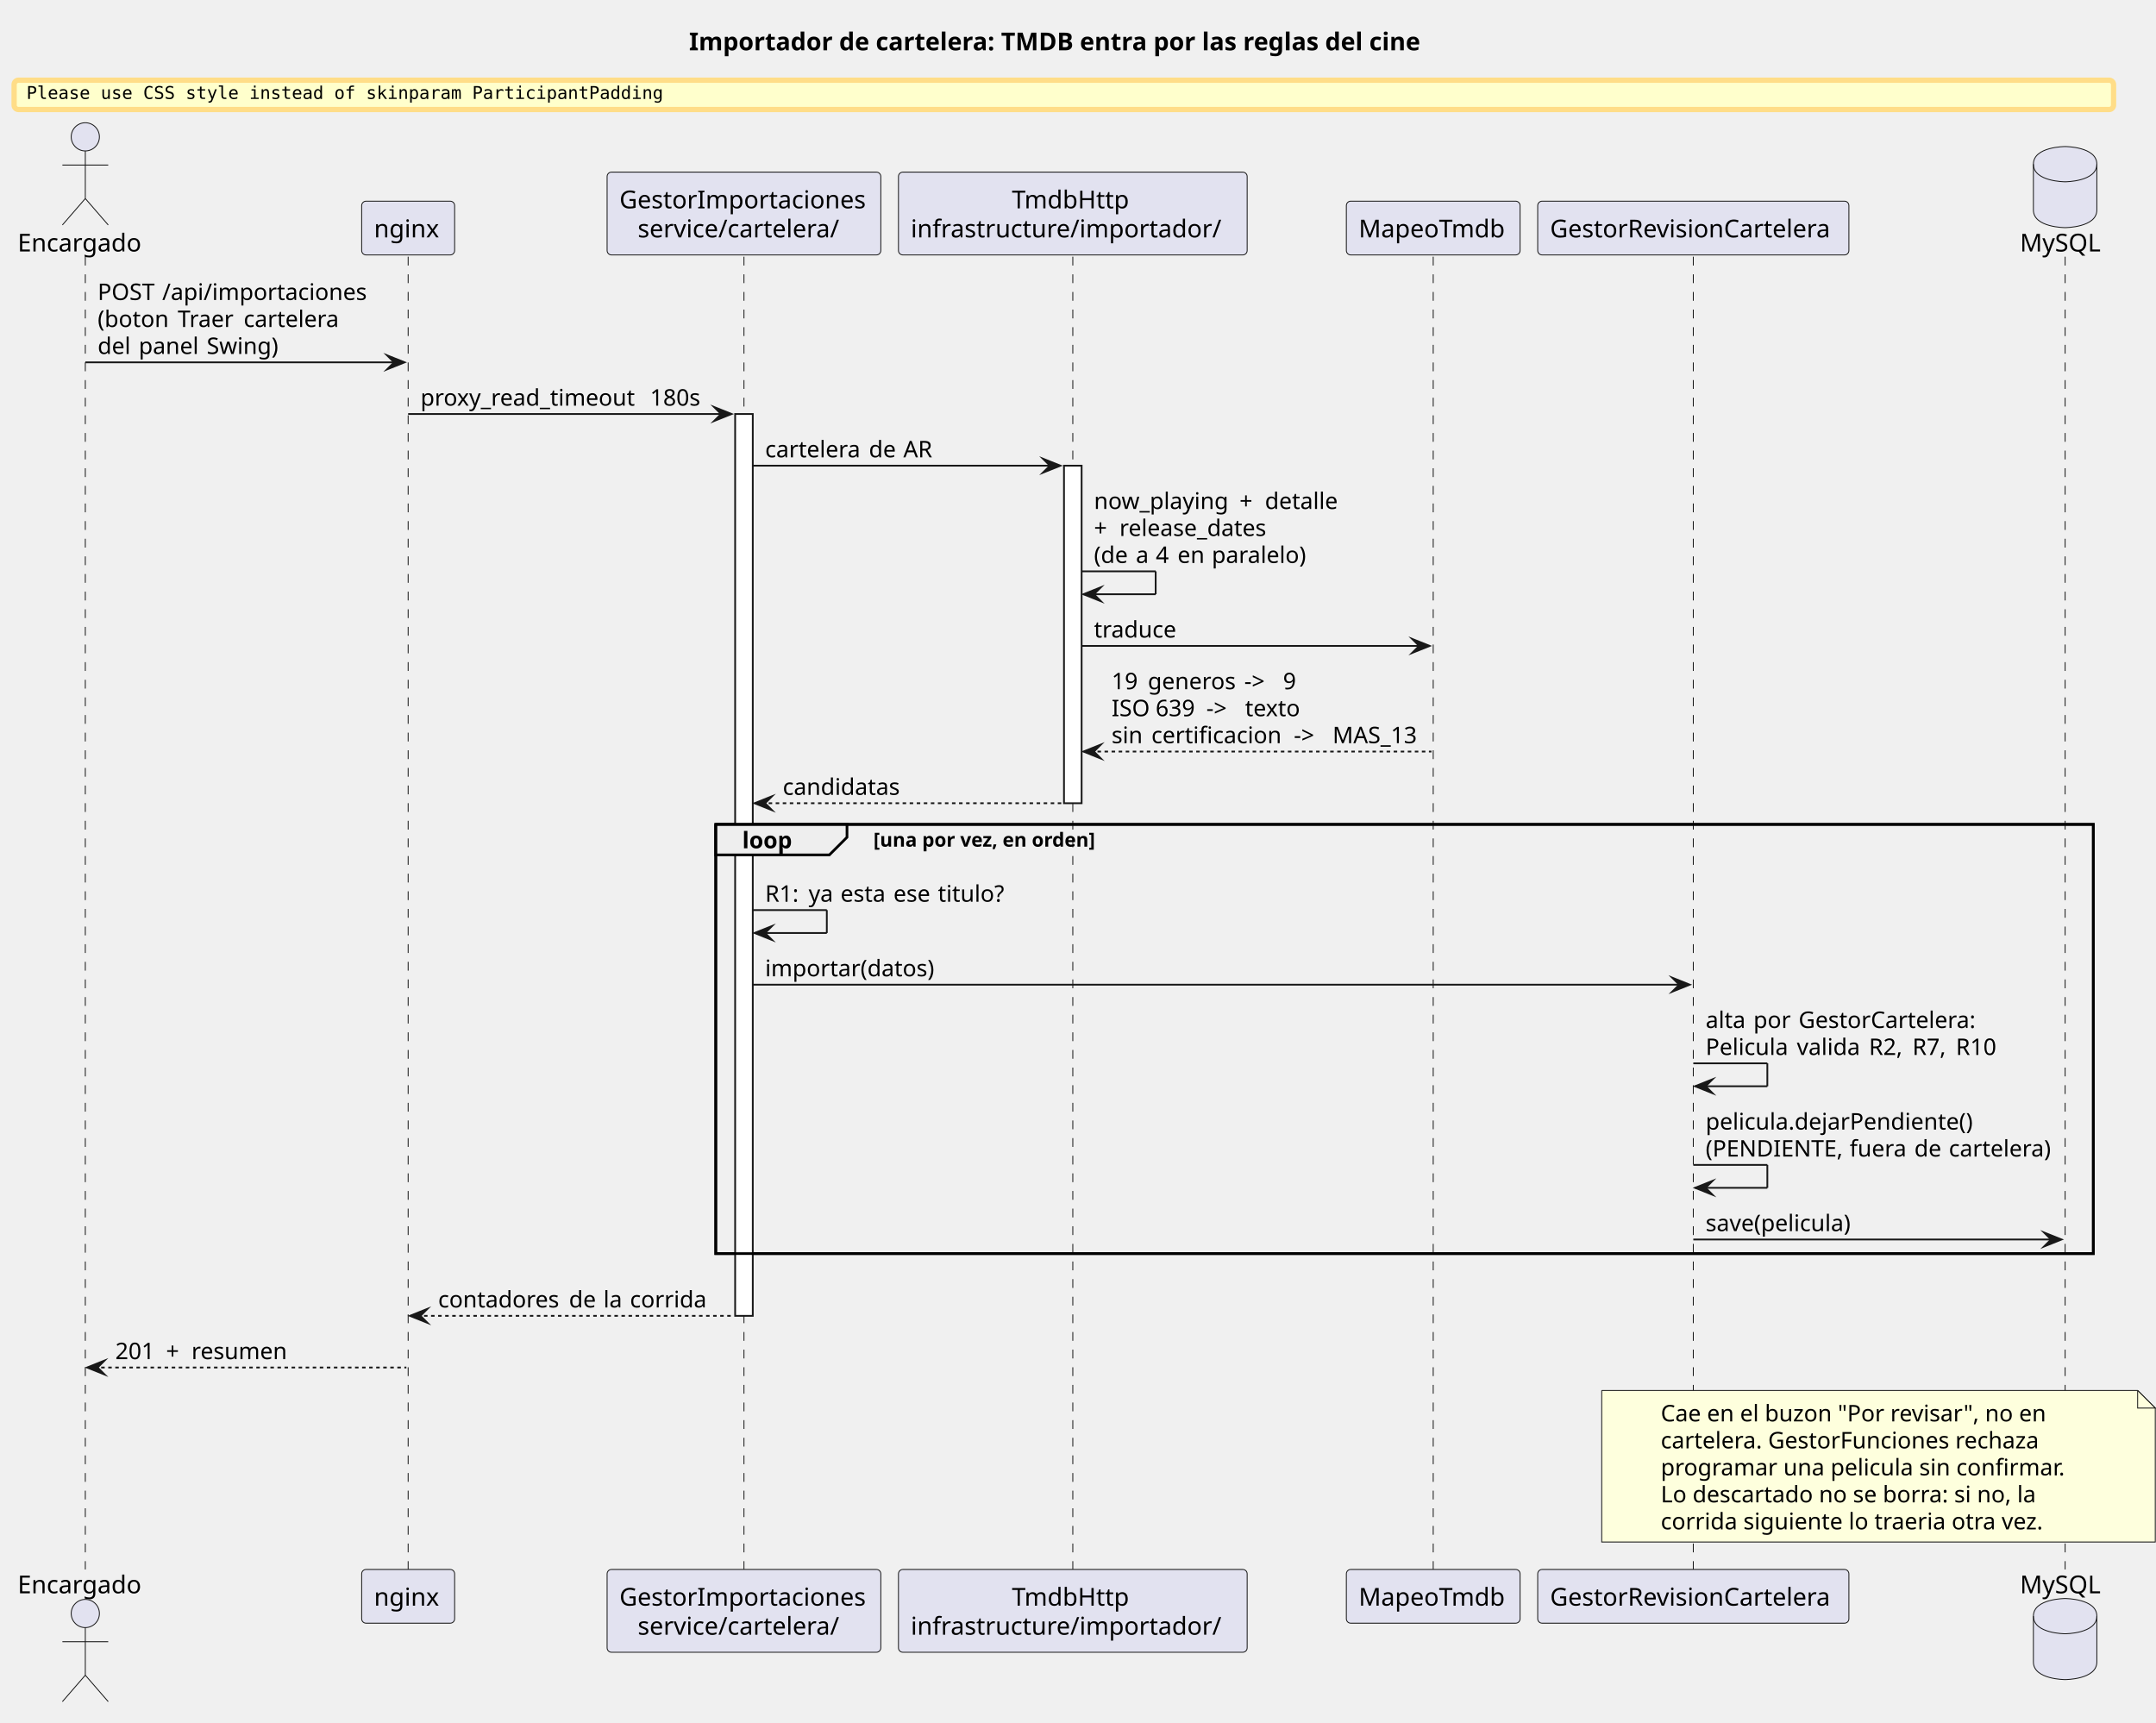
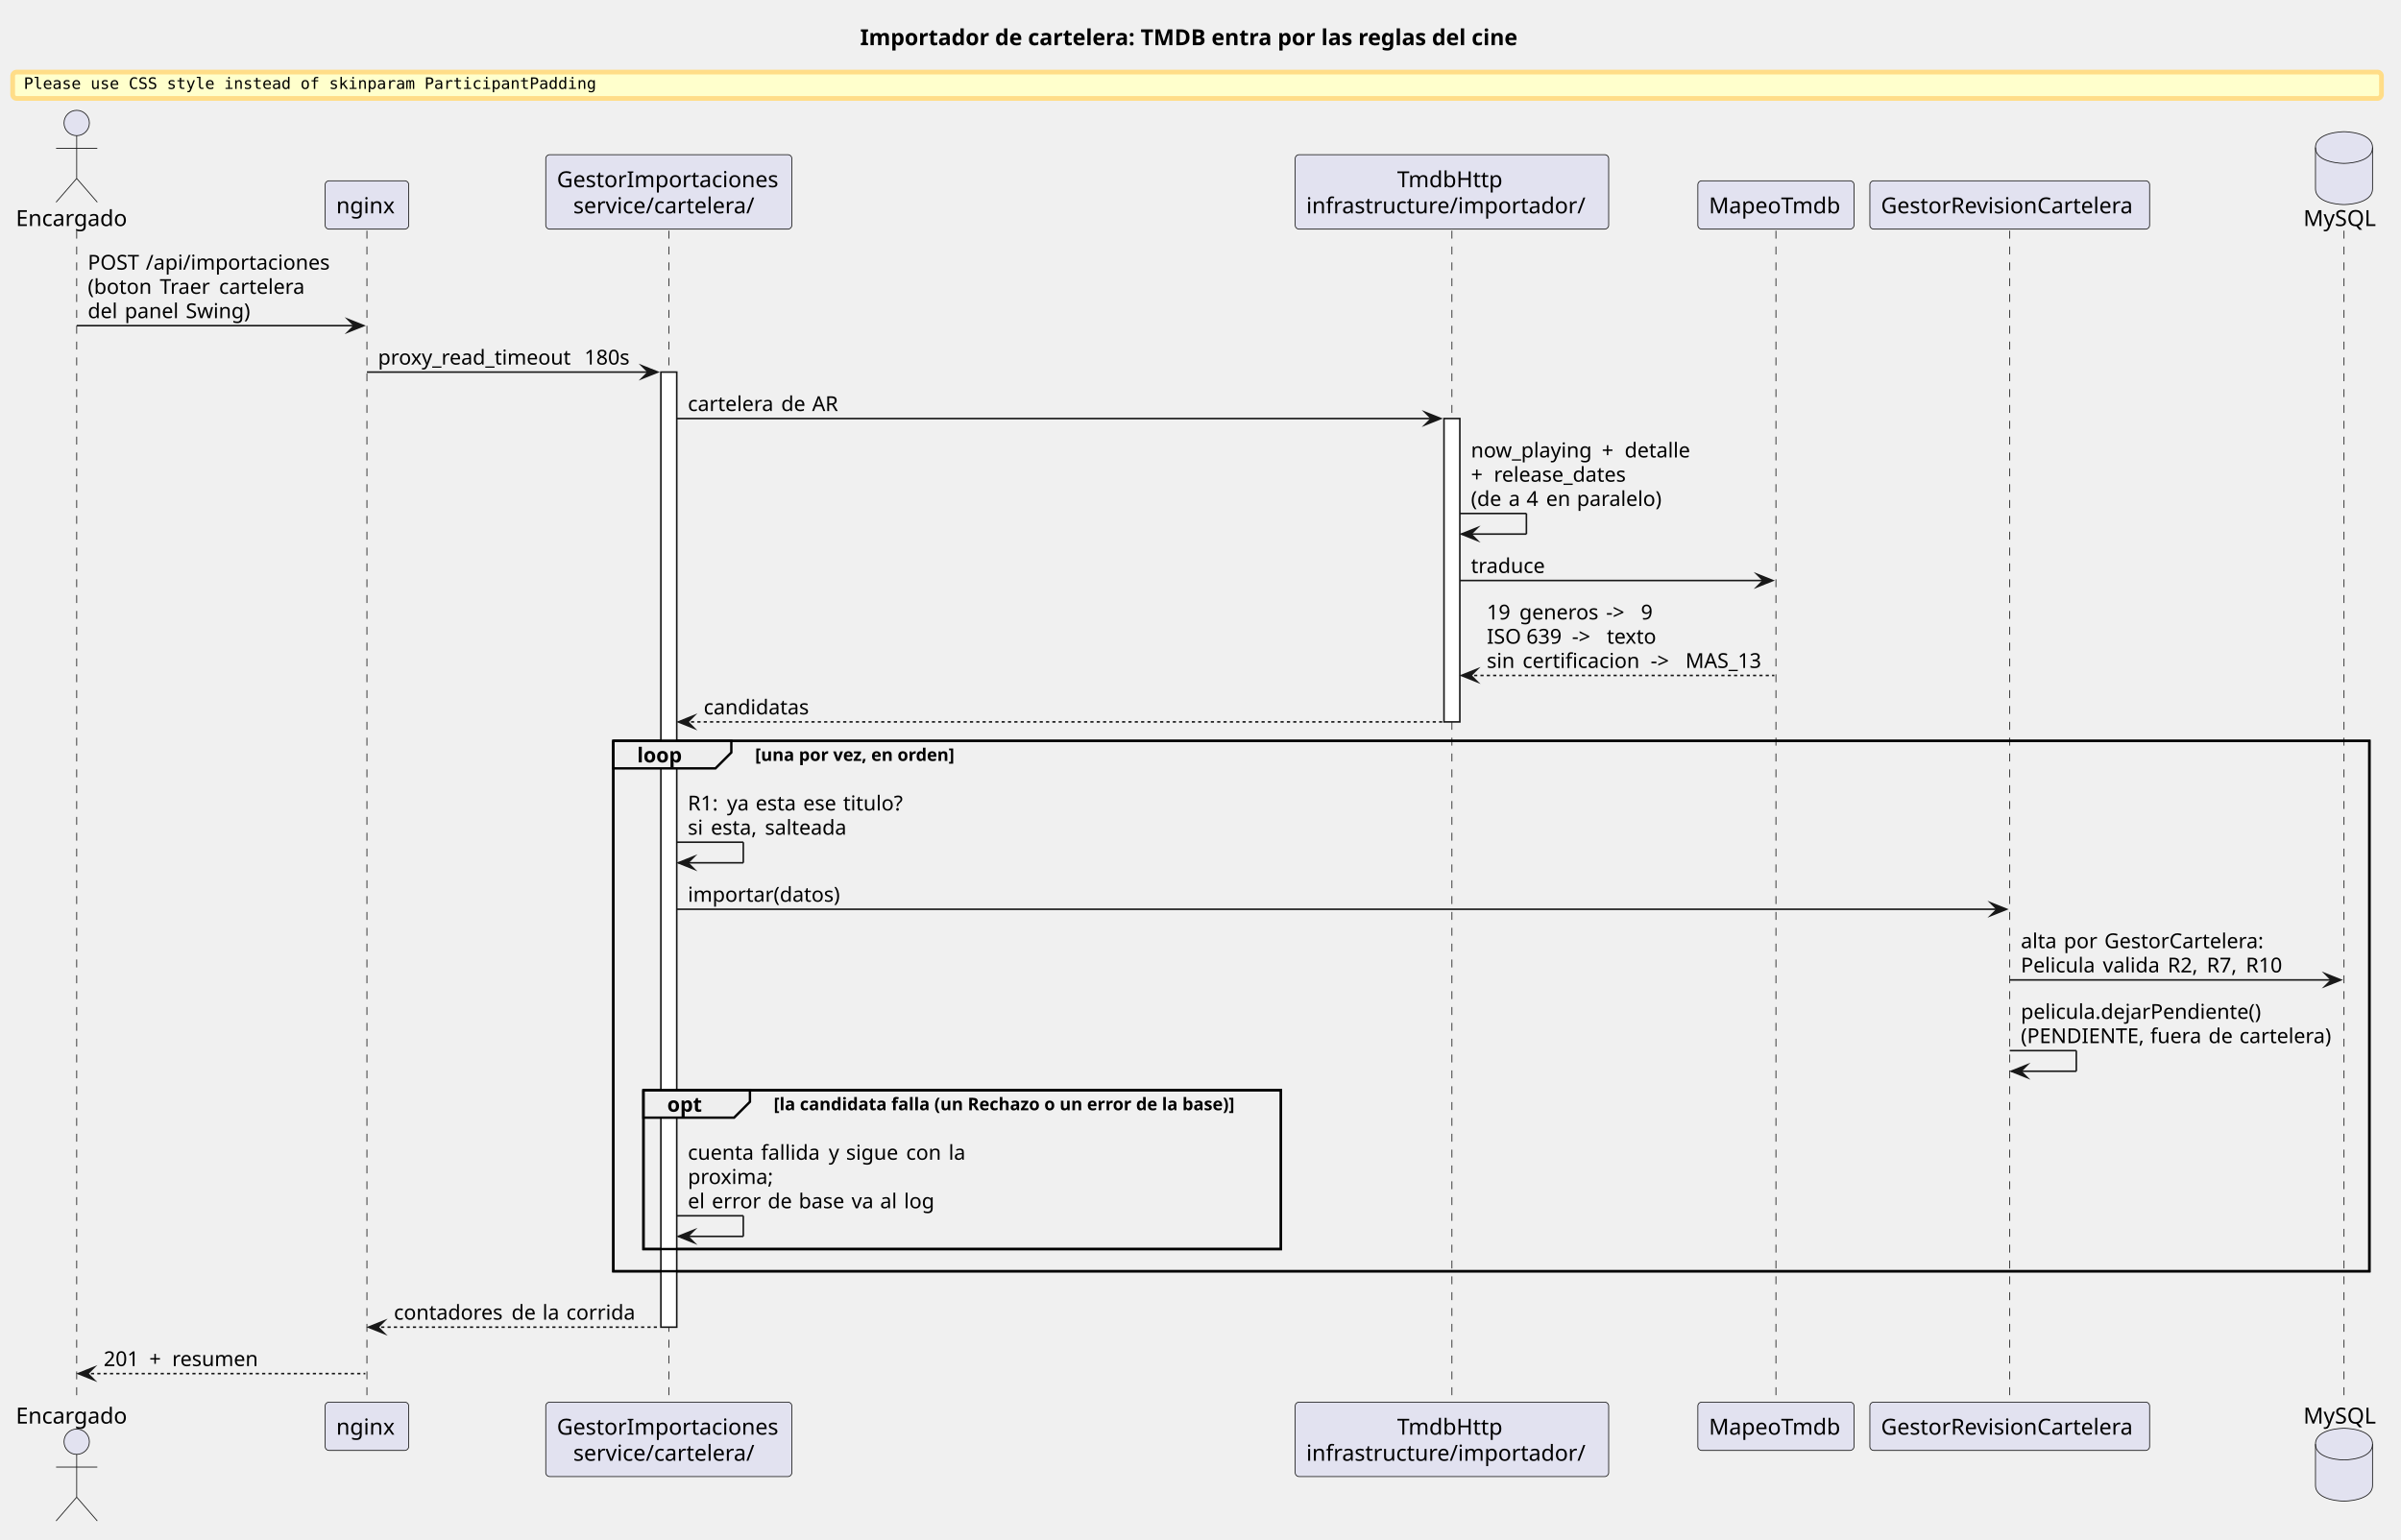
- <svg xmlns="http://www.w3.org/2000/svg" version="1.1" data-diagram-type="SEQUENCE" style="width:1223px;height:977px;background:#FFFFFF;" width="1223px" height="977px" viewBox="0 0 1223 977" zoomAndPan="magnify" preserveAspectRatio="none" contentStyleType="text/css">
+ <svg xmlns="http://www.w3.org/2000/svg" version="1.1" data-diagram-type="SEQUENCE" style="width:1515px;height:972px;background:#FFFFFF;" width="1515px" height="972px" viewBox="0 0 1515 972" zoomAndPan="magnify" preserveAspectRatio="none" contentStyleType="text/css">
  <defs />
  <g font-family="sans-serif" lengthAdjust="spacing">
    <g class="title" data-source-line="1">
-       <text x="390.865" y="28.535" fill="#000" font-size="14" textLength="428.196" font-weight="700">Importador de cartelera: TMDB entra por las reglas del cine</text>
-     </g>
-     <rect x="8" y="45.488" width="1190.926" height="16.641" fill="#FFC" style="stroke:#FD8;stroke-width:3;" rx="2.5" ry="2.5" />
+       <text x="542.736" y="28.535" fill="#000" font-size="14" textLength="428.196" font-weight="700">Importador de cartelera: TMDB entra por las reglas del cine</text>
+     </g>
+     <rect x="8" y="45.488" width="1494.667" height="16.641" fill="#FFC" style="stroke:#FD8;stroke-width:3;" rx="2.5" ry="2.5" />
    <text x="15" y="56.129" fill="#000" font-size="10" textLength="361.23" font-family="monospace">Please use CSS style instead of skinparam ParticipantPadding</text>
-     <rect x="406.016" y="467.654" width="781.434" height="243.484" fill="none" style="stroke:#000;stroke-width:1.5;" />
-     <g>
-       <rect x="44.89" y="145.617" width="8" height="744.695" fill="#000" fill-opacity="0" />
-       <line x1="48.39" y1="145.617" x2="48.39" y2="890.313" style="stroke:#181818;stroke-width:0.5;stroke-dasharray:5,5;" />
-     </g>
-     <g>
-       <rect x="228.025" y="145.617" width="8" height="744.695" fill="#000" fill-opacity="0" />
-       <line x1="231.525" y1="145.617" x2="231.525" y2="890.313" style="stroke:#181818;stroke-width:0.5;stroke-dasharray:5,5;" />
-     </g>
-     <g>
-       <rect x="418.516" y="145.617" width="8" height="744.695" fill="#000" fill-opacity="0" />
-       <line x1="422.016" y1="145.617" x2="422.016" y2="890.313" style="stroke:#181818;stroke-width:0.5;stroke-dasharray:5,5;" />
-     </g>
-     <g>
-       <rect x="417.016" y="234.859" width="10" height="511.59" fill="#FFF" style="stroke:#181818;stroke-width:1;" />
-     </g>
-     <g>
-       <rect x="605.054" y="145.617" width="8" height="744.695" fill="#000" fill-opacity="0" />
-       <line x1="608.554" y1="145.617" x2="608.554" y2="890.313" style="stroke:#181818;stroke-width:0.5;stroke-dasharray:5,5;" />
-     </g>
-     <g>
-       <rect x="603.554" y="264.17" width="10" height="191.484" fill="#FFF" style="stroke:#181818;stroke-width:1;" />
-     </g>
-     <g>
-       <rect x="809.497" y="145.617" width="8" height="744.695" fill="#000" fill-opacity="0" />
-       <line x1="812.997" y1="145.617" x2="812.997" y2="890.313" style="stroke:#181818;stroke-width:0.5;stroke-dasharray:5,5;" />
-     </g>
-     <g>
-       <rect x="957.033" y="145.617" width="8" height="744.695" fill="#000" fill-opacity="0" />
-       <line x1="960.533" y1="145.617" x2="960.533" y2="890.313" style="stroke:#181818;stroke-width:0.5;stroke-dasharray:5,5;" />
-     </g>
-     <g>
-       <rect x="1167.95" y="145.617" width="8" height="744.695" fill="#000" fill-opacity="0" />
-       <line x1="1171.45" y1="145.617" x2="1171.45" y2="890.313" style="stroke:#181818;stroke-width:0.5;stroke-dasharray:5,5;" />
+     <rect x="387.016" y="467.654" width="1108.024" height="334.727" fill="none" style="stroke:#000;stroke-width:1.5;" />
+     <rect x="406.016" y="688.139" width="402.227" height="100.242" fill="none" style="stroke:#000;stroke-width:1.5;" />
+     <g>
+       <rect x="44.89" y="145.617" width="8" height="739.385" fill="#000" fill-opacity="0" />
+       <line x1="48.39" y1="145.617" x2="48.39" y2="885.002" style="stroke:#181818;stroke-width:0.5;stroke-dasharray:5,5;" />
+     </g>
+     <g>
+       <rect x="228.025" y="145.617" width="8" height="739.385" fill="#000" fill-opacity="0" />
+       <line x1="231.525" y1="145.617" x2="231.525" y2="885.002" style="stroke:#181818;stroke-width:0.5;stroke-dasharray:5,5;" />
+     </g>
+     <g>
+       <rect x="418.516" y="145.617" width="8" height="739.385" fill="#000" fill-opacity="0" />
+       <line x1="422.016" y1="145.617" x2="422.016" y2="885.002" style="stroke:#181818;stroke-width:0.5;stroke-dasharray:5,5;" />
+     </g>
+     <g>
+       <rect x="417.016" y="234.859" width="10" height="602.832" fill="#FFF" style="stroke:#181818;stroke-width:1;" />
+     </g>
+     <g>
+       <rect x="912.645" y="145.617" width="8" height="739.385" fill="#000" fill-opacity="0" />
+       <line x1="916.145" y1="145.617" x2="916.145" y2="885.002" style="stroke:#181818;stroke-width:0.5;stroke-dasharray:5,5;" />
+     </g>
+     <g>
+       <rect x="911.145" y="264.17" width="10" height="191.484" fill="#FFF" style="stroke:#181818;stroke-width:1;" />
+     </g>
+     <g>
+       <rect x="1117.088" y="145.617" width="8" height="739.385" fill="#000" fill-opacity="0" />
+       <line x1="1120.588" y1="145.617" x2="1120.588" y2="885.002" style="stroke:#181818;stroke-width:0.5;stroke-dasharray:5,5;" />
+     </g>
+     <g>
+       <rect x="1264.624" y="145.617" width="8" height="739.385" fill="#000" fill-opacity="0" />
+       <line x1="1268.124" y1="145.617" x2="1268.124" y2="885.002" style="stroke:#181818;stroke-width:0.5;stroke-dasharray:5,5;" />
+     </g>
+     <g>
+       <rect x="1475.541" y="145.617" width="8" height="739.385" fill="#000" fill-opacity="0" />
+       <line x1="1479.041" y1="145.617" x2="1479.041" y2="885.002" style="stroke:#181818;stroke-width:0.5;stroke-dasharray:5,5;" />
    </g>
    <text x="10" y="142.664" fill="#000" font-size="14" textLength="70.779">Encargado</text>
    <ellipse cx="48.39" cy="77.629" rx="8" ry="8" fill="#E2E2F0" style="stroke:#181818;stroke-width:0.5;" />
    <path d="M48.39,85.629 L48.39,112.629 M35.39,93.629 L61.39,93.629 M48.39,112.629 L35.39,127.629 M48.39,112.629 L61.39,127.629" style="stroke:#181818;stroke-width:0.5;" fill="none" />
    <rect x="205.156" y="114.129" width="52.739" height="30.488" fill="#E2E2F0" style="stroke:#181818;stroke-width:0.5;" rx="2.5" ry="2.5" />
    <text x="212.156" y="134.664" fill="#000" font-size="14" textLength="38.739">nginx</text>
    <rect x="344.38" y="97.641" width="155.271" height="46.977" fill="#E2E2F0" style="stroke:#181818;stroke-width:0.5;" rx="2.5" ry="2.5" />
    <text x="351.38" y="118.176" fill="#000" font-size="14" textLength="141.271">GestorImportaciones</text>
    <text x="361.723" y="134.664" fill="#000" font-size="14" textLength="120.586">service/cartelera/</text>
-     <rect x="509.652" y="97.641" width="197.805" height="46.977" fill="#E2E2F0" style="stroke:#181818;stroke-width:0.5;" rx="2.5" ry="2.5" />
-     <text x="573.995" y="118.176" fill="#000" font-size="14" textLength="69.118">TmdbHttp</text>
-     <text x="516.652" y="134.664" fill="#000" font-size="14" textLength="183.805">infrastructure/importador/</text>
-     <rect x="763.724" y="114.129" width="98.547" height="30.488" fill="#E2E2F0" style="stroke:#181818;stroke-width:0.5;" rx="2.5" ry="2.5" />
-     <text x="770.724" y="134.664" fill="#000" font-size="14" textLength="84.547">MapeoTmdb</text>
-     <rect x="872.271" y="114.129" width="176.524" height="30.488" fill="#E2E2F0" style="stroke:#181818;stroke-width:0.5;" rx="2.5" ry="2.5" />
-     <text x="879.271" y="134.664" fill="#000" font-size="14" textLength="162.524">GestorRevisionCartelera</text>
-     <text x="1145.823" y="142.664" fill="#000" font-size="14" textLength="45.254">MySQL</text>
-     <path d="M1153.45,93.129 C1153.45,83.129 1171.45,83.129 1171.45,83.129 C1171.45,83.129 1189.45,83.129 1189.45,93.129 L1189.45,119.129 C1189.45,129.129 1171.45,129.129 1171.45,129.129 C1171.45,129.129 1153.45,129.129 1153.45,119.129 L1153.45,93.129" style="stroke:#181818;stroke-width:0.5;" fill="#E2E2F0" />
-     <path d="M1153.45,93.129 C1153.45,103.129 1171.45,103.129 1171.45,103.129 C1171.45,103.129 1189.45,103.129 1189.45,93.129" style="stroke:#181818;stroke-width:0.5;" fill="none" />
-     <text x="10" y="903.848" fill="#000" font-size="14" textLength="70.779">Encargado</text>
-     <ellipse cx="48.39" cy="915.301" rx="8" ry="8" fill="#E2E2F0" style="stroke:#181818;stroke-width:0.5;" />
-     <path d="M48.39,923.301 L48.39,950.301 M35.39,931.301 L61.39,931.301 M48.39,950.301 L35.39,965.301 M48.39,950.301 L61.39,965.301" style="stroke:#181818;stroke-width:0.5;" fill="none" />
-     <rect x="205.156" y="890.313" width="52.739" height="30.488" fill="#E2E2F0" style="stroke:#181818;stroke-width:0.5;" rx="2.5" ry="2.5" />
-     <text x="212.156" y="910.848" fill="#000" font-size="14" textLength="38.739">nginx</text>
-     <rect x="344.38" y="890.313" width="155.271" height="46.977" fill="#E2E2F0" style="stroke:#181818;stroke-width:0.5;" rx="2.5" ry="2.5" />
-     <text x="351.38" y="910.848" fill="#000" font-size="14" textLength="141.271">GestorImportaciones</text>
-     <text x="361.723" y="927.336" fill="#000" font-size="14" textLength="120.586">service/cartelera/</text>
-     <rect x="509.652" y="890.313" width="197.805" height="46.977" fill="#E2E2F0" style="stroke:#181818;stroke-width:0.5;" rx="2.5" ry="2.5" />
-     <text x="573.995" y="910.848" fill="#000" font-size="14" textLength="69.118">TmdbHttp</text>
-     <text x="516.652" y="927.336" fill="#000" font-size="14" textLength="183.805">infrastructure/importador/</text>
-     <rect x="763.724" y="890.313" width="98.547" height="30.488" fill="#E2E2F0" style="stroke:#181818;stroke-width:0.5;" rx="2.5" ry="2.5" />
-     <text x="770.724" y="910.848" fill="#000" font-size="14" textLength="84.547">MapeoTmdb</text>
-     <rect x="872.271" y="890.313" width="176.524" height="30.488" fill="#E2E2F0" style="stroke:#181818;stroke-width:0.5;" rx="2.5" ry="2.5" />
-     <text x="879.271" y="910.848" fill="#000" font-size="14" textLength="162.524">GestorRevisionCartelera</text>
-     <text x="1145.823" y="903.848" fill="#000" font-size="14" textLength="45.254">MySQL</text>
-     <path d="M1153.45,916.801 C1153.45,906.801 1171.45,906.801 1171.45,906.801 C1171.45,906.801 1189.45,906.801 1189.45,916.801 L1189.45,942.801 C1189.45,952.801 1171.45,952.801 1171.45,952.801 C1171.45,952.801 1153.45,952.801 1153.45,942.801 L1153.45,916.801" style="stroke:#181818;stroke-width:0.5;" fill="#E2E2F0" />
-     <path d="M1153.45,916.801 C1153.45,926.801 1171.45,926.801 1171.45,926.801 C1171.45,926.801 1189.45,926.801 1189.45,916.801" style="stroke:#181818;stroke-width:0.5;" fill="none" />
+     <rect x="817.243" y="97.641" width="197.805" height="46.977" fill="#E2E2F0" style="stroke:#181818;stroke-width:0.5;" rx="2.5" ry="2.5" />
+     <text x="881.586" y="118.176" fill="#000" font-size="14" textLength="69.118">TmdbHttp</text>
+     <text x="824.243" y="134.664" fill="#000" font-size="14" textLength="183.805">infrastructure/importador/</text>
+     <rect x="1071.314" y="114.129" width="98.547" height="30.488" fill="#E2E2F0" style="stroke:#181818;stroke-width:0.5;" rx="2.5" ry="2.5" />
+     <text x="1078.314" y="134.664" fill="#000" font-size="14" textLength="84.547">MapeoTmdb</text>
+     <rect x="1179.861" y="114.129" width="176.524" height="30.488" fill="#E2E2F0" style="stroke:#181818;stroke-width:0.5;" rx="2.5" ry="2.5" />
+     <text x="1186.861" y="134.664" fill="#000" font-size="14" textLength="162.524">GestorRevisionCartelera</text>
+     <text x="1453.414" y="142.664" fill="#000" font-size="14" textLength="45.254">MySQL</text>
+     <path d="M1461.041,93.129 C1461.041,83.129 1479.041,83.129 1479.041,83.129 C1479.041,83.129 1497.041,83.129 1497.041,93.129 L1497.041,119.129 C1497.041,129.129 1479.041,129.129 1479.041,129.129 C1479.041,129.129 1461.041,129.129 1461.041,119.129 L1461.041,93.129" style="stroke:#181818;stroke-width:0.5;" fill="#E2E2F0" />
+     <path d="M1461.041,93.129 C1461.041,103.129 1479.041,103.129 1479.041,103.129 C1479.041,103.129 1497.041,103.129 1497.041,93.129" style="stroke:#181818;stroke-width:0.5;" fill="none" />
+     <text x="10" y="898.537" fill="#000" font-size="14" textLength="70.779">Encargado</text>
+     <ellipse cx="48.39" cy="909.99" rx="8" ry="8" fill="#E2E2F0" style="stroke:#181818;stroke-width:0.5;" />
+     <path d="M48.39,917.99 L48.39,944.99 M35.39,925.99 L61.39,925.99 M48.39,944.99 L35.39,959.99 M48.39,944.99 L61.39,959.99" style="stroke:#181818;stroke-width:0.5;" fill="none" />
+     <rect x="205.156" y="885.002" width="52.739" height="30.488" fill="#E2E2F0" style="stroke:#181818;stroke-width:0.5;" rx="2.5" ry="2.5" />
+     <text x="212.156" y="905.537" fill="#000" font-size="14" textLength="38.739">nginx</text>
+     <rect x="344.38" y="885.002" width="155.271" height="46.977" fill="#E2E2F0" style="stroke:#181818;stroke-width:0.5;" rx="2.5" ry="2.5" />
+     <text x="351.38" y="905.537" fill="#000" font-size="14" textLength="141.271">GestorImportaciones</text>
+     <text x="361.723" y="922.025" fill="#000" font-size="14" textLength="120.586">service/cartelera/</text>
+     <rect x="817.243" y="885.002" width="197.805" height="46.977" fill="#E2E2F0" style="stroke:#181818;stroke-width:0.5;" rx="2.5" ry="2.5" />
+     <text x="881.586" y="905.537" fill="#000" font-size="14" textLength="69.118">TmdbHttp</text>
+     <text x="824.243" y="922.025" fill="#000" font-size="14" textLength="183.805">infrastructure/importador/</text>
+     <rect x="1071.314" y="885.002" width="98.547" height="30.488" fill="#E2E2F0" style="stroke:#181818;stroke-width:0.5;" rx="2.5" ry="2.5" />
+     <text x="1078.314" y="905.537" fill="#000" font-size="14" textLength="84.547">MapeoTmdb</text>
+     <rect x="1179.861" y="885.002" width="176.524" height="30.488" fill="#E2E2F0" style="stroke:#181818;stroke-width:0.5;" rx="2.5" ry="2.5" />
+     <text x="1186.861" y="905.537" fill="#000" font-size="14" textLength="162.524">GestorRevisionCartelera</text>
+     <text x="1453.414" y="898.537" fill="#000" font-size="14" textLength="45.254">MySQL</text>
+     <path d="M1461.041,911.49 C1461.041,901.49 1479.041,901.49 1479.041,901.49 C1479.041,901.49 1497.041,901.49 1497.041,911.49 L1497.041,937.49 C1497.041,947.49 1479.041,947.49 1479.041,947.49 C1479.041,947.49 1461.041,947.49 1461.041,937.49 L1461.041,911.49" style="stroke:#181818;stroke-width:0.5;" fill="#E2E2F0" />
+     <path d="M1461.041,911.49 C1461.041,921.49 1479.041,921.49 1479.041,921.49 C1479.041,921.49 1497.041,921.49 1497.041,911.49" style="stroke:#181818;stroke-width:0.5;" fill="none" />
    <polygon points="219.525,201.549,229.525,205.549,219.525,209.549,223.525,205.549" fill="#181818" style="stroke:#181818;stroke-width:1;stroke-linejoin:miter;stroke-miterlimit:10;" />
    <line x1="48.39" y1="205.549" x2="225.525" y2="205.549" style="stroke:#181818;stroke-width:1;" />
    <text x="55.39" y="170.186" fill="#000" font-size="13" textLength="32.506">POST</text>
    <text x="87.896" y="170.186" fill="#000" font-size="13"> </text>
    <text x="92.009" y="170.186" fill="#000" font-size="13" textLength="122.516">/api/importaciones</text>
    <text x="55.39" y="185.496" fill="#000" font-size="13" textLength="41.311">(boton</text>
    <text x="96.7" y="185.496" fill="#000" font-size="13"> </text>
    <text x="100.813" y="185.496" fill="#000" font-size="13" textLength="33.281">Traer</text>
    <text x="134.094" y="185.496" fill="#000" font-size="13"> </text>
    <text x="138.208" y="185.496" fill="#000" font-size="13" textLength="54.761">cartelera</text>
    <text x="55.39" y="200.807" fill="#000" font-size="13" textLength="19.183">del</text>
    <text x="74.572" y="200.807" fill="#000" font-size="13"> </text>
    <text x="78.686" y="200.807" fill="#000" font-size="13" textLength="34.43">panel</text>
    <text x="113.115" y="200.807" fill="#000" font-size="13"> </text>
    <text x="117.229" y="200.807" fill="#000" font-size="13" textLength="41.177">Swing)</text>
    <polygon points="405.016,230.859,415.016,234.859,405.016,238.859,409.016,234.859" fill="#181818" style="stroke:#181818;stroke-width:1;stroke-linejoin:miter;stroke-miterlimit:10;" />
    <line x1="231.525" y1="234.859" x2="411.016" y2="234.859" style="stroke:#181818;stroke-width:1;" />
    <text x="238.525" y="230.117" fill="#000" font-size="13" textLength="126.09">proxy_read_timeout</text>
    <text x="364.615" y="230.117" fill="#000" font-size="13"> </text>
    <text x="368.729" y="230.117" fill="#000" font-size="13" textLength="31.288">180s</text>
-     <polygon points="591.554,260.17,601.554,264.17,591.554,268.17,595.554,264.17" fill="#181818" style="stroke:#181818;stroke-width:1;stroke-linejoin:miter;stroke-miterlimit:10;" />
-     <line x1="427.016" y1="264.17" x2="597.554" y2="264.17" style="stroke:#181818;stroke-width:1;" />
+     <polygon points="899.145,260.17,909.145,264.17,899.145,268.17,903.145,264.17" fill="#181818" style="stroke:#181818;stroke-width:1;stroke-linejoin:miter;stroke-miterlimit:10;" />
+     <line x1="427.016" y1="264.17" x2="905.145" y2="264.17" style="stroke:#181818;stroke-width:1;" />
    <text x="434.016" y="259.428" fill="#000" font-size="13" textLength="54.761">cartelera</text>
    <text x="488.777" y="259.428" fill="#000" font-size="13"> </text>
    <text x="492.891" y="259.428" fill="#000" font-size="13" textLength="15.425">de</text>
    <text x="508.315" y="259.428" fill="#000" font-size="13"> </text>
    <text x="512.429" y="259.428" fill="#000" font-size="13" textLength="17.189">AR</text>
-     <line x1="613.554" y1="324.102" x2="655.554" y2="324.102" style="stroke:#181818;stroke-width:1;" />
-     <line x1="655.554" y1="324.102" x2="655.554" y2="337.102" style="stroke:#181818;stroke-width:1;" />
-     <line x1="614.554" y1="337.102" x2="655.554" y2="337.102" style="stroke:#181818;stroke-width:1;" />
-     <polygon points="624.554,333.102,614.554,337.102,624.554,341.102,620.554,337.102" fill="#181818" style="stroke:#181818;stroke-width:1;stroke-linejoin:miter;stroke-miterlimit:10;" />
-     <text x="620.554" y="288.738" fill="#000" font-size="13" textLength="78.413">now_playing</text>
-     <text x="698.967" y="288.738" fill="#000" font-size="13"> </text>
-     <text x="703.08" y="288.738" fill="#000" font-size="13">+</text>
-     <text x="713.414" y="288.738" fill="#000" font-size="13"> </text>
-     <text x="717.527" y="288.738" fill="#000" font-size="13" textLength="42.225">detalle</text>
-     <text x="620.554" y="304.049" fill="#000" font-size="13">+</text>
-     <text x="630.888" y="304.049" fill="#000" font-size="13"> </text>
-     <text x="635.001" y="304.049" fill="#000" font-size="13" textLength="85.205">release_dates</text>
-     <text x="620.554" y="319.359" fill="#000" font-size="13" textLength="19.652">(de</text>
-     <text x="640.207" y="319.359" fill="#000" font-size="13"> </text>
-     <text x="644.32" y="319.359" fill="#000" font-size="13">a</text>
-     <text x="651.499" y="319.359" fill="#000" font-size="13"> </text>
-     <text x="655.612" y="319.359" fill="#000" font-size="13">4</text>
-     <text x="663.833" y="319.359" fill="#000" font-size="13"> </text>
-     <text x="667.946" y="319.359" fill="#000" font-size="13" textLength="15.311">en</text>
-     <text x="683.256" y="319.359" fill="#000" font-size="13"> </text>
-     <text x="687.37" y="319.359" fill="#000" font-size="13" textLength="54.831">paralelo)</text>
-     <polygon points="800.997,362.412,810.997,366.412,800.997,370.412,804.997,366.412" fill="#181818" style="stroke:#181818;stroke-width:1;stroke-linejoin:miter;stroke-miterlimit:10;" />
-     <line x1="613.554" y1="366.412" x2="806.997" y2="366.412" style="stroke:#181818;stroke-width:1;" />
-     <text x="620.554" y="361.67" fill="#000" font-size="13" textLength="47.512">traduce</text>
-     <polygon points="624.554,422.344,614.554,426.344,624.554,430.344,620.554,426.344" fill="#181818" style="stroke:#181818;stroke-width:1;stroke-linejoin:miter;stroke-miterlimit:10;" />
-     <line x1="618.554" y1="426.344" x2="811.997" y2="426.344" style="stroke:#181818;stroke-width:1;stroke-dasharray:2,2;" />
-     <text x="630.554" y="390.98" fill="#000" font-size="13" textLength="16.44">19</text>
-     <text x="646.995" y="390.98" fill="#000" font-size="13"> </text>
-     <text x="651.108" y="390.98" fill="#000" font-size="13" textLength="50.591">generos</text>
-     <text x="701.699" y="390.98" fill="#000" font-size="13"> </text>
-     <text x="705.812" y="390.98" fill="#000" font-size="13" textLength="17.856">-&gt;</text>
-     <text x="723.668" y="390.98" fill="#000" font-size="13"> </text>
-     <text x="727.781" y="390.98" fill="#000" font-size="13">9</text>
-     <text x="630.554" y="406.291" fill="#000" font-size="13" textLength="20.846">ISO</text>
-     <text x="651.4" y="406.291" fill="#000" font-size="13"> </text>
-     <text x="655.513" y="406.291" fill="#000" font-size="13" textLength="24.661">639</text>
-     <text x="680.174" y="406.291" fill="#000" font-size="13"> </text>
-     <text x="684.287" y="406.291" fill="#000" font-size="13" textLength="17.856">-&gt;</text>
-     <text x="702.143" y="406.291" fill="#000" font-size="13"> </text>
-     <text x="706.256" y="406.291" fill="#000" font-size="13" textLength="32.925">texto</text>
-     <text x="630.554" y="421.602" fill="#000" font-size="13" textLength="18.453">sin</text>
-     <text x="649.007" y="421.602" fill="#000" font-size="13"> </text>
-     <text x="653.12" y="421.602" fill="#000" font-size="13" textLength="76.686">certificacion</text>
-     <text x="729.806" y="421.602" fill="#000" font-size="13"> </text>
-     <text x="733.919" y="421.602" fill="#000" font-size="13" textLength="17.856">-&gt;</text>
-     <text x="751.775" y="421.602" fill="#000" font-size="13"> </text>
-     <text x="755.889" y="421.602" fill="#000" font-size="13" textLength="50.108">MAS_13</text>
+     <line x1="921.145" y1="324.102" x2="963.145" y2="324.102" style="stroke:#181818;stroke-width:1;" />
+     <line x1="963.145" y1="324.102" x2="963.145" y2="337.102" style="stroke:#181818;stroke-width:1;" />
+     <line x1="922.145" y1="337.102" x2="963.145" y2="337.102" style="stroke:#181818;stroke-width:1;" />
+     <polygon points="932.145,333.102,922.145,337.102,932.145,341.102,928.145,337.102" fill="#181818" style="stroke:#181818;stroke-width:1;stroke-linejoin:miter;stroke-miterlimit:10;" />
+     <text x="928.145" y="288.738" fill="#000" font-size="13" textLength="78.413">now_playing</text>
+     <text x="1006.558" y="288.738" fill="#000" font-size="13"> </text>
+     <text x="1010.671" y="288.738" fill="#000" font-size="13">+</text>
+     <text x="1021.005" y="288.738" fill="#000" font-size="13"> </text>
+     <text x="1025.118" y="288.738" fill="#000" font-size="13" textLength="42.225">detalle</text>
+     <text x="928.145" y="304.049" fill="#000" font-size="13">+</text>
+     <text x="938.479" y="304.049" fill="#000" font-size="13"> </text>
+     <text x="942.592" y="304.049" fill="#000" font-size="13" textLength="85.205">release_dates</text>
+     <text x="928.145" y="319.359" fill="#000" font-size="13" textLength="19.652">(de</text>
+     <text x="947.797" y="319.359" fill="#000" font-size="13"> </text>
+     <text x="951.911" y="319.359" fill="#000" font-size="13">a</text>
+     <text x="959.09" y="319.359" fill="#000" font-size="13"> </text>
+     <text x="963.203" y="319.359" fill="#000" font-size="13">4</text>
+     <text x="971.423" y="319.359" fill="#000" font-size="13"> </text>
+     <text x="975.537" y="319.359" fill="#000" font-size="13" textLength="15.311">en</text>
+     <text x="990.847" y="319.359" fill="#000" font-size="13"> </text>
+     <text x="994.96" y="319.359" fill="#000" font-size="13" textLength="54.831">paralelo)</text>
+     <polygon points="1108.588,362.412,1118.588,366.412,1108.588,370.412,1112.588,366.412" fill="#181818" style="stroke:#181818;stroke-width:1;stroke-linejoin:miter;stroke-miterlimit:10;" />
+     <line x1="921.145" y1="366.412" x2="1114.588" y2="366.412" style="stroke:#181818;stroke-width:1;" />
+     <text x="928.145" y="361.67" fill="#000" font-size="13" textLength="47.512">traduce</text>
+     <polygon points="932.145,422.344,922.145,426.344,932.145,430.344,928.145,426.344" fill="#181818" style="stroke:#181818;stroke-width:1;stroke-linejoin:miter;stroke-miterlimit:10;" />
+     <line x1="926.145" y1="426.344" x2="1119.588" y2="426.344" style="stroke:#181818;stroke-width:1;stroke-dasharray:2,2;" />
+     <text x="938.145" y="390.98" fill="#000" font-size="13" textLength="16.44">19</text>
+     <text x="954.585" y="390.98" fill="#000" font-size="13"> </text>
+     <text x="958.699" y="390.98" fill="#000" font-size="13" textLength="50.591">generos</text>
+     <text x="1009.29" y="390.98" fill="#000" font-size="13"> </text>
+     <text x="1013.403" y="390.98" fill="#000" font-size="13" textLength="17.856">-&gt;</text>
+     <text x="1031.259" y="390.98" fill="#000" font-size="13"> </text>
+     <text x="1035.372" y="390.98" fill="#000" font-size="13">9</text>
+     <text x="938.145" y="406.291" fill="#000" font-size="13" textLength="20.846">ISO</text>
+     <text x="958.991" y="406.291" fill="#000" font-size="13"> </text>
+     <text x="963.104" y="406.291" fill="#000" font-size="13" textLength="24.661">639</text>
+     <text x="987.765" y="406.291" fill="#000" font-size="13"> </text>
+     <text x="991.878" y="406.291" fill="#000" font-size="13" textLength="17.856">-&gt;</text>
+     <text x="1009.734" y="406.291" fill="#000" font-size="13"> </text>
+     <text x="1013.847" y="406.291" fill="#000" font-size="13" textLength="32.925">texto</text>
+     <text x="938.145" y="421.602" fill="#000" font-size="13" textLength="18.453">sin</text>
+     <text x="956.598" y="421.602" fill="#000" font-size="13"> </text>
+     <text x="960.711" y="421.602" fill="#000" font-size="13" textLength="76.686">certificacion</text>
+     <text x="1037.397" y="421.602" fill="#000" font-size="13"> </text>
+     <text x="1041.51" y="421.602" fill="#000" font-size="13" textLength="17.856">-&gt;</text>
+     <text x="1059.366" y="421.602" fill="#000" font-size="13"> </text>
+     <text x="1063.479" y="421.602" fill="#000" font-size="13" textLength="50.108">MAS_13</text>
    <polygon points="438.016,451.654,428.016,455.654,438.016,459.654,434.016,455.654" fill="#181818" style="stroke:#181818;stroke-width:1;stroke-linejoin:miter;stroke-miterlimit:10;" />
-     <line x1="432.016" y1="455.654" x2="602.554" y2="455.654" style="stroke:#181818;stroke-width:1;stroke-dasharray:2,2;" />
+     <line x1="432.016" y1="455.654" x2="910.145" y2="455.654" style="stroke:#181818;stroke-width:1;stroke-dasharray:2,2;" />
    <text x="444.016" y="450.912" fill="#000" font-size="13" textLength="67.875">candidatas</text>
-     <path d="M406.016,467.654 L480.463,467.654 L480.463,474.965 L470.463,484.965 L406.016,484.965 L406.016,467.654" style="stroke:#000;stroke-width:1.5;" fill="#EEE" />
-     <rect x="406.016" y="467.654" width="781.434" height="243.484" fill="none" style="stroke:#000;stroke-width:1.5;" />
-     <text x="421.016" y="481.223" fill="#000" font-size="13" textLength="29.447" font-weight="700">loop</text>
-     <text x="495.463" y="480.289" fill="#000" font-size="11" textLength="131.726" font-weight="700">[una por vez, en orden]</text>
-     <line x1="427.016" y1="516.275" x2="469.016" y2="516.275" style="stroke:#181818;stroke-width:1;" />
-     <line x1="469.016" y1="516.275" x2="469.016" y2="529.275" style="stroke:#181818;stroke-width:1;" />
-     <line x1="428.016" y1="529.275" x2="469.016" y2="529.275" style="stroke:#181818;stroke-width:1;" />
-     <polygon points="438.016,525.275,428.016,529.275,438.016,533.275,434.016,529.275" fill="#181818" style="stroke:#181818;stroke-width:1;stroke-linejoin:miter;stroke-miterlimit:10;" />
+     <path d="M387.016,467.654 L461.463,467.654 L461.463,474.965 L451.463,484.965 L387.016,484.965 L387.016,467.654" style="stroke:#000;stroke-width:1.5;" fill="#EEE" />
+     <rect x="387.016" y="467.654" width="1108.024" height="334.727" fill="none" style="stroke:#000;stroke-width:1.5;" />
+     <text x="402.016" y="481.223" fill="#000" font-size="13" textLength="29.447" font-weight="700">loop</text>
+     <text x="476.463" y="480.289" fill="#000" font-size="11" textLength="131.726" font-weight="700">[una por vez, en orden]</text>
+     <line x1="427.016" y1="531.586" x2="469.016" y2="531.586" style="stroke:#181818;stroke-width:1;" />
+     <line x1="469.016" y1="531.586" x2="469.016" y2="544.586" style="stroke:#181818;stroke-width:1;" />
+     <line x1="428.016" y1="544.586" x2="469.016" y2="544.586" style="stroke:#181818;stroke-width:1;" />
+     <polygon points="438.016,540.586,428.016,544.586,438.016,548.586,434.016,544.586" fill="#181818" style="stroke:#181818;stroke-width:1;stroke-linejoin:miter;stroke-miterlimit:10;" />
    <text x="434.016" y="511.533" fill="#000" font-size="13" textLength="20.554">R1:</text>
    <text x="454.57" y="511.533" fill="#000" font-size="13"> </text>
    <text x="458.683" y="511.533" fill="#000" font-size="13" textLength="13.971">ya</text>
    <text x="472.654" y="511.533" fill="#000" font-size="13"> </text>
    <text x="476.768" y="511.533" fill="#000" font-size="13" textLength="25.911">esta</text>
    <text x="502.679" y="511.533" fill="#000" font-size="13"> </text>
    <text x="506.792" y="511.533" fill="#000" font-size="13" textLength="21.112">ese</text>
    <text x="527.904" y="511.533" fill="#000" font-size="13"> </text>
    <text x="532.018" y="511.533" fill="#000" font-size="13" textLength="38.778">titulo?</text>
-     <polygon points="948.533,554.586,958.533,558.586,948.533,562.586,952.533,558.586" fill="#181818" style="stroke:#181818;stroke-width:1;stroke-linejoin:miter;stroke-miterlimit:10;" />
-     <line x1="427.016" y1="558.586" x2="954.533" y2="558.586" style="stroke:#181818;stroke-width:1;" />
-     <text x="434.016" y="553.844" fill="#000" font-size="13" textLength="98.033">importar(datos)</text>
-     <line x1="960.533" y1="603.207" x2="1002.533" y2="603.207" style="stroke:#181818;stroke-width:1;" />
-     <line x1="1002.533" y1="603.207" x2="1002.533" y2="616.207" style="stroke:#181818;stroke-width:1;" />
-     <line x1="961.533" y1="616.207" x2="1002.533" y2="616.207" style="stroke:#181818;stroke-width:1;" />
-     <polygon points="971.533,612.207,961.533,616.207,971.533,620.207,967.533,616.207" fill="#181818" style="stroke:#181818;stroke-width:1;stroke-linejoin:miter;stroke-miterlimit:10;" />
-     <text x="967.533" y="583.154" fill="#000" font-size="13" textLength="22.979">alta</text>
-     <text x="990.511" y="583.154" fill="#000" font-size="13"> </text>
-     <text x="994.625" y="583.154" fill="#000" font-size="13" textLength="21.487">por</text>
-     <text x="1016.111" y="583.154" fill="#000" font-size="13"> </text>
-     <text x="1020.225" y="583.154" fill="#000" font-size="13" textLength="102.642">GestorCartelera:</text>
-     <text x="967.533" y="598.465" fill="#000" font-size="13" textLength="47.607">Pelicula</text>
-     <text x="1015.14" y="598.465" fill="#000" font-size="13"> </text>
-     <text x="1019.253" y="598.465" fill="#000" font-size="13" textLength="36.785">valida</text>
-     <text x="1056.038" y="598.465" fill="#000" font-size="13"> </text>
-     <text x="1060.151" y="598.465" fill="#000" font-size="13" textLength="20.554">R2,</text>
-     <text x="1080.705" y="598.465" fill="#000" font-size="13"> </text>
-     <text x="1084.818" y="598.465" fill="#000" font-size="13" textLength="20.554">R7,</text>
-     <text x="1105.372" y="598.465" fill="#000" font-size="13"> </text>
-     <text x="1109.485" y="598.465" fill="#000" font-size="13" textLength="24.661">R10</text>
-     <line x1="960.533" y1="660.828" x2="1002.533" y2="660.828" style="stroke:#181818;stroke-width:1;" />
-     <line x1="1002.533" y1="660.828" x2="1002.533" y2="673.828" style="stroke:#181818;stroke-width:1;" />
-     <line x1="961.533" y1="673.828" x2="1002.533" y2="673.828" style="stroke:#181818;stroke-width:1;" />
-     <polygon points="971.533,669.828,961.533,673.828,971.533,677.828,967.533,673.828" fill="#181818" style="stroke:#181818;stroke-width:1;stroke-linejoin:miter;stroke-miterlimit:10;" />
-     <text x="967.533" y="640.775" fill="#000" font-size="13" textLength="154.902">pelicula.dejarPendiente()</text>
-     <text x="967.533" y="656.086" fill="#000" font-size="13" textLength="77.575">(PENDIENTE,</text>
-     <text x="1045.107" y="656.086" fill="#000" font-size="13"> </text>
-     <text x="1049.221" y="656.086" fill="#000" font-size="13" textLength="32.589">fuera</text>
-     <text x="1081.81" y="656.086" fill="#000" font-size="13"> </text>
-     <text x="1085.923" y="656.086" fill="#000" font-size="13" textLength="15.425">de</text>
-     <text x="1101.348" y="656.086" fill="#000" font-size="13"> </text>
-     <text x="1105.461" y="656.086" fill="#000" font-size="13" textLength="58.989">cartelera)</text>
-     <polygon points="1159.45,699.139,1169.45,703.139,1159.45,707.139,1163.45,703.139" fill="#181818" style="stroke:#181818;stroke-width:1;stroke-linejoin:miter;stroke-miterlimit:10;" />
-     <line x1="960.533" y1="703.139" x2="1165.45" y2="703.139" style="stroke:#181818;stroke-width:1;" />
-     <text x="967.533" y="698.396" fill="#000" font-size="13" textLength="84.836">save(pelicula)</text>
-     <polygon points="242.525,742.449,232.525,746.449,242.525,750.449,238.525,746.449" fill="#181818" style="stroke:#181818;stroke-width:1;stroke-linejoin:miter;stroke-miterlimit:10;" />
-     <line x1="236.525" y1="746.449" x2="416.016" y2="746.449" style="stroke:#181818;stroke-width:1;stroke-dasharray:2,2;" />
-     <text x="248.525" y="741.707" fill="#000" font-size="13" textLength="70.11">contadores</text>
-     <text x="318.635" y="741.707" fill="#000" font-size="13"> </text>
-     <text x="322.749" y="741.707" fill="#000" font-size="13" textLength="15.425">de</text>
-     <text x="338.173" y="741.707" fill="#000" font-size="13"> </text>
-     <text x="342.287" y="741.707" fill="#000" font-size="13" textLength="10.937">la</text>
-     <text x="353.224" y="741.707" fill="#000" font-size="13"> </text>
-     <text x="357.337" y="741.707" fill="#000" font-size="13" textLength="44.402">corrida</text>
-     <polygon points="59.39,771.76,49.39,775.76,59.39,779.76,55.39,775.76" fill="#181818" style="stroke:#181818;stroke-width:1;stroke-linejoin:miter;stroke-miterlimit:10;" />
-     <line x1="53.39" y1="775.76" x2="230.525" y2="775.76" style="stroke:#181818;stroke-width:1;stroke-dasharray:2,2;" />
-     <text x="65.39" y="771.018" fill="#000" font-size="13" textLength="24.661">201</text>
-     <text x="90.05" y="771.018" fill="#000" font-size="13"> </text>
-     <text x="94.164" y="771.018" fill="#000" font-size="13">+</text>
-     <text x="104.498" y="771.018" fill="#000" font-size="13"> </text>
-     <text x="108.611" y="771.018" fill="#000" font-size="13" textLength="54.704">resumen</text>
-     <path d="M908.588,788.76 L908.588,874.76 L1222.588,874.76 L1222.588,798.76 L1212.588,788.76 L908.588,788.76" style="stroke:#181818;stroke-width:0.5;" fill="#FEFFDD" />
-     <path d="M1212.588,788.76 L1212.588,798.76 L1222.588,798.76 L1212.588,788.76" style="stroke:#181818;stroke-width:0.5;" fill="#FEFFDD" />
-     <text x="942.057" y="806.328" fill="#000" font-size="13" textLength="226.129">Cae en el buzon "Por revisar", no en</text>
-     <text x="942.057" y="821.639" fill="#000" font-size="13" textLength="221.076">cartelera. GestorFunciones rechaza</text>
-     <text x="942.057" y="836.949" fill="#000" font-size="13" textLength="238.869">programar una pelicula sin confirmar.</text>
-     <text x="942.057" y="852.26" fill="#000" font-size="13" textLength="222.638">Lo descartado no se borra: si no, la</text>
-     <text x="942.057" y="867.57" fill="#000" font-size="13" textLength="226.186">corrida siguiente lo traeria otra vez.</text>
+     <text x="434.016" y="526.844" fill="#000" font-size="13" textLength="10.385">si</text>
+     <text x="444.401" y="526.844" fill="#000" font-size="13"> </text>
+     <text x="448.514" y="526.844" fill="#000" font-size="13" textLength="30.024">esta,</text>
+     <text x="478.539" y="526.844" fill="#000" font-size="13"> </text>
+     <text x="482.652" y="526.844" fill="#000" font-size="13" textLength="52.209">salteada</text>
+     <polygon points="1256.124,569.896,1266.124,573.896,1256.124,577.896,1260.124,573.896" fill="#181818" style="stroke:#181818;stroke-width:1;stroke-linejoin:miter;stroke-miterlimit:10;" />
+     <line x1="427.016" y1="573.896" x2="1262.124" y2="573.896" style="stroke:#181818;stroke-width:1;" />
+     <text x="434.016" y="569.154" fill="#000" font-size="13" textLength="98.033">importar(datos)</text>
+     <polygon points="1467.041,614.518,1477.041,618.518,1467.041,622.518,1471.041,618.518" fill="#181818" style="stroke:#181818;stroke-width:1;stroke-linejoin:miter;stroke-miterlimit:10;" />
+     <line x1="1268.124" y1="618.518" x2="1473.041" y2="618.518" style="stroke:#181818;stroke-width:1;" />
+     <text x="1275.124" y="598.465" fill="#000" font-size="13" textLength="22.979">alta</text>
+     <text x="1298.102" y="598.465" fill="#000" font-size="13"> </text>
+     <text x="1302.215" y="598.465" fill="#000" font-size="13" textLength="21.487">por</text>
+     <text x="1323.702" y="598.465" fill="#000" font-size="13"> </text>
+     <text x="1327.815" y="598.465" fill="#000" font-size="13" textLength="102.642">GestorCartelera:</text>
+     <text x="1275.124" y="613.775" fill="#000" font-size="13" textLength="47.607">Pelicula</text>
+     <text x="1322.731" y="613.775" fill="#000" font-size="13"> </text>
+     <text x="1326.844" y="613.775" fill="#000" font-size="13" textLength="36.785">valida</text>
+     <text x="1363.629" y="613.775" fill="#000" font-size="13"> </text>
+     <text x="1367.742" y="613.775" fill="#000" font-size="13" textLength="20.554">R2,</text>
+     <text x="1388.296" y="613.775" fill="#000" font-size="13"> </text>
+     <text x="1392.409" y="613.775" fill="#000" font-size="13" textLength="20.554">R7,</text>
+     <text x="1412.963" y="613.775" fill="#000" font-size="13"> </text>
+     <text x="1417.076" y="613.775" fill="#000" font-size="13" textLength="24.661">R10</text>
+     <line x1="1268.124" y1="663.139" x2="1310.124" y2="663.139" style="stroke:#181818;stroke-width:1;" />
+     <line x1="1310.124" y1="663.139" x2="1310.124" y2="676.139" style="stroke:#181818;stroke-width:1;" />
+     <line x1="1269.124" y1="676.139" x2="1310.124" y2="676.139" style="stroke:#181818;stroke-width:1;" />
+     <polygon points="1279.124,672.139,1269.124,676.139,1279.124,680.139,1275.124,676.139" fill="#181818" style="stroke:#181818;stroke-width:1;stroke-linejoin:miter;stroke-miterlimit:10;" />
+     <text x="1275.124" y="643.086" fill="#000" font-size="13" textLength="154.902">pelicula.dejarPendiente()</text>
+     <text x="1275.124" y="658.396" fill="#000" font-size="13" textLength="77.575">(PENDIENTE,</text>
+     <text x="1352.698" y="658.396" fill="#000" font-size="13"> </text>
+     <text x="1356.812" y="658.396" fill="#000" font-size="13" textLength="32.589">fuera</text>
+     <text x="1389.4" y="658.396" fill="#000" font-size="13"> </text>
+     <text x="1393.514" y="658.396" fill="#000" font-size="13" textLength="15.425">de</text>
+     <text x="1408.938" y="658.396" fill="#000" font-size="13"> </text>
+     <text x="1413.052" y="658.396" fill="#000" font-size="13" textLength="58.989">cartelera)</text>
+     <path d="M406.016,688.139 L473.201,688.139 L473.201,695.449 L463.201,705.449 L406.016,705.449 L406.016,688.139" style="stroke:#000;stroke-width:1.5;" fill="#EEE" />
+     <rect x="406.016" y="688.139" width="402.227" height="100.242" fill="none" style="stroke:#000;stroke-width:1.5;" />
+     <text x="421.016" y="701.707" fill="#000" font-size="13" textLength="22.185" font-weight="700">opt</text>
+     <text x="488.201" y="700.773" fill="#000" font-size="11" textLength="304.042" font-weight="700">[la candidata falla (un Rechazo o un error de la base)]</text>
+     <line x1="427.016" y1="767.381" x2="469.016" y2="767.381" style="stroke:#181818;stroke-width:1;" />
+     <line x1="469.016" y1="767.381" x2="469.016" y2="780.381" style="stroke:#181818;stroke-width:1;" />
+     <line x1="428.016" y1="780.381" x2="469.016" y2="780.381" style="stroke:#181818;stroke-width:1;" />
+     <polygon points="438.016,776.381,428.016,780.381,438.016,784.381,434.016,780.381" fill="#181818" style="stroke:#181818;stroke-width:1;stroke-linejoin:miter;stroke-miterlimit:10;" />
+     <text x="434.016" y="732.018" fill="#000" font-size="13" textLength="42.079">cuenta</text>
+     <text x="476.095" y="732.018" fill="#000" font-size="13"> </text>
+     <text x="480.208" y="732.018" fill="#000" font-size="13" textLength="38.594">fallida</text>
+     <text x="518.802" y="732.018" fill="#000" font-size="13"> </text>
+     <text x="522.915" y="732.018" fill="#000" font-size="13">y</text>
+     <text x="529.707" y="732.018" fill="#000" font-size="13"> </text>
+     <text x="533.82" y="732.018" fill="#000" font-size="13" textLength="33.801">sigue</text>
+     <text x="567.622" y="732.018" fill="#000" font-size="13"> </text>
+     <text x="571.735" y="732.018" fill="#000" font-size="13" textLength="22.712">con</text>
+     <text x="594.447" y="732.018" fill="#000" font-size="13"> </text>
+     <text x="598.56" y="732.018" fill="#000" font-size="13" textLength="10.937">la</text>
+     <text x="434.016" y="747.328" fill="#000" font-size="13" textLength="56.646">proxima;</text>
+     <text x="434.016" y="762.639" fill="#000" font-size="13" textLength="11">el</text>
+     <text x="445.017" y="762.639" fill="#000" font-size="13"> </text>
+     <text x="449.13" y="762.639" fill="#000" font-size="13" textLength="31.186">error</text>
+     <text x="480.316" y="762.639" fill="#000" font-size="13"> </text>
+     <text x="484.429" y="762.639" fill="#000" font-size="13" textLength="15.425">de</text>
+     <text x="499.854" y="762.639" fill="#000" font-size="13"> </text>
+     <text x="503.967" y="762.639" fill="#000" font-size="13" textLength="29.231">base</text>
+     <text x="533.198" y="762.639" fill="#000" font-size="13"> </text>
+     <text x="537.312" y="762.639" fill="#000" font-size="13" textLength="13.908">va</text>
+     <text x="551.219" y="762.639" fill="#000" font-size="13"> </text>
+     <text x="555.333" y="762.639" fill="#000" font-size="13" textLength="10.937">al</text>
+     <text x="566.27" y="762.639" fill="#000" font-size="13"> </text>
+     <text x="570.383" y="762.639" fill="#000" font-size="13" textLength="19.849">log</text>
+     <polygon points="242.525,833.691,232.525,837.691,242.525,841.691,238.525,837.691" fill="#181818" style="stroke:#181818;stroke-width:1;stroke-linejoin:miter;stroke-miterlimit:10;" />
+     <line x1="236.525" y1="837.691" x2="416.016" y2="837.691" style="stroke:#181818;stroke-width:1;stroke-dasharray:2,2;" />
+     <text x="248.525" y="832.949" fill="#000" font-size="13" textLength="70.11">contadores</text>
+     <text x="318.635" y="832.949" fill="#000" font-size="13"> </text>
+     <text x="322.749" y="832.949" fill="#000" font-size="13" textLength="15.425">de</text>
+     <text x="338.173" y="832.949" fill="#000" font-size="13"> </text>
+     <text x="342.287" y="832.949" fill="#000" font-size="13" textLength="10.937">la</text>
+     <text x="353.224" y="832.949" fill="#000" font-size="13"> </text>
+     <text x="357.337" y="832.949" fill="#000" font-size="13" textLength="44.402">corrida</text>
+     <polygon points="59.39,863.002,49.39,867.002,59.39,871.002,55.39,867.002" fill="#181818" style="stroke:#181818;stroke-width:1;stroke-linejoin:miter;stroke-miterlimit:10;" />
+     <line x1="53.39" y1="867.002" x2="230.525" y2="867.002" style="stroke:#181818;stroke-width:1;stroke-dasharray:2,2;" />
+     <text x="65.39" y="862.26" fill="#000" font-size="13" textLength="24.661">201</text>
+     <text x="90.05" y="862.26" fill="#000" font-size="13"> </text>
+     <text x="94.164" y="862.26" fill="#000" font-size="13">+</text>
+     <text x="104.498" y="862.26" fill="#000" font-size="13"> </text>
+     <text x="108.611" y="862.26" fill="#000" font-size="13" textLength="54.704">resumen</text>
  </g>
</svg>
